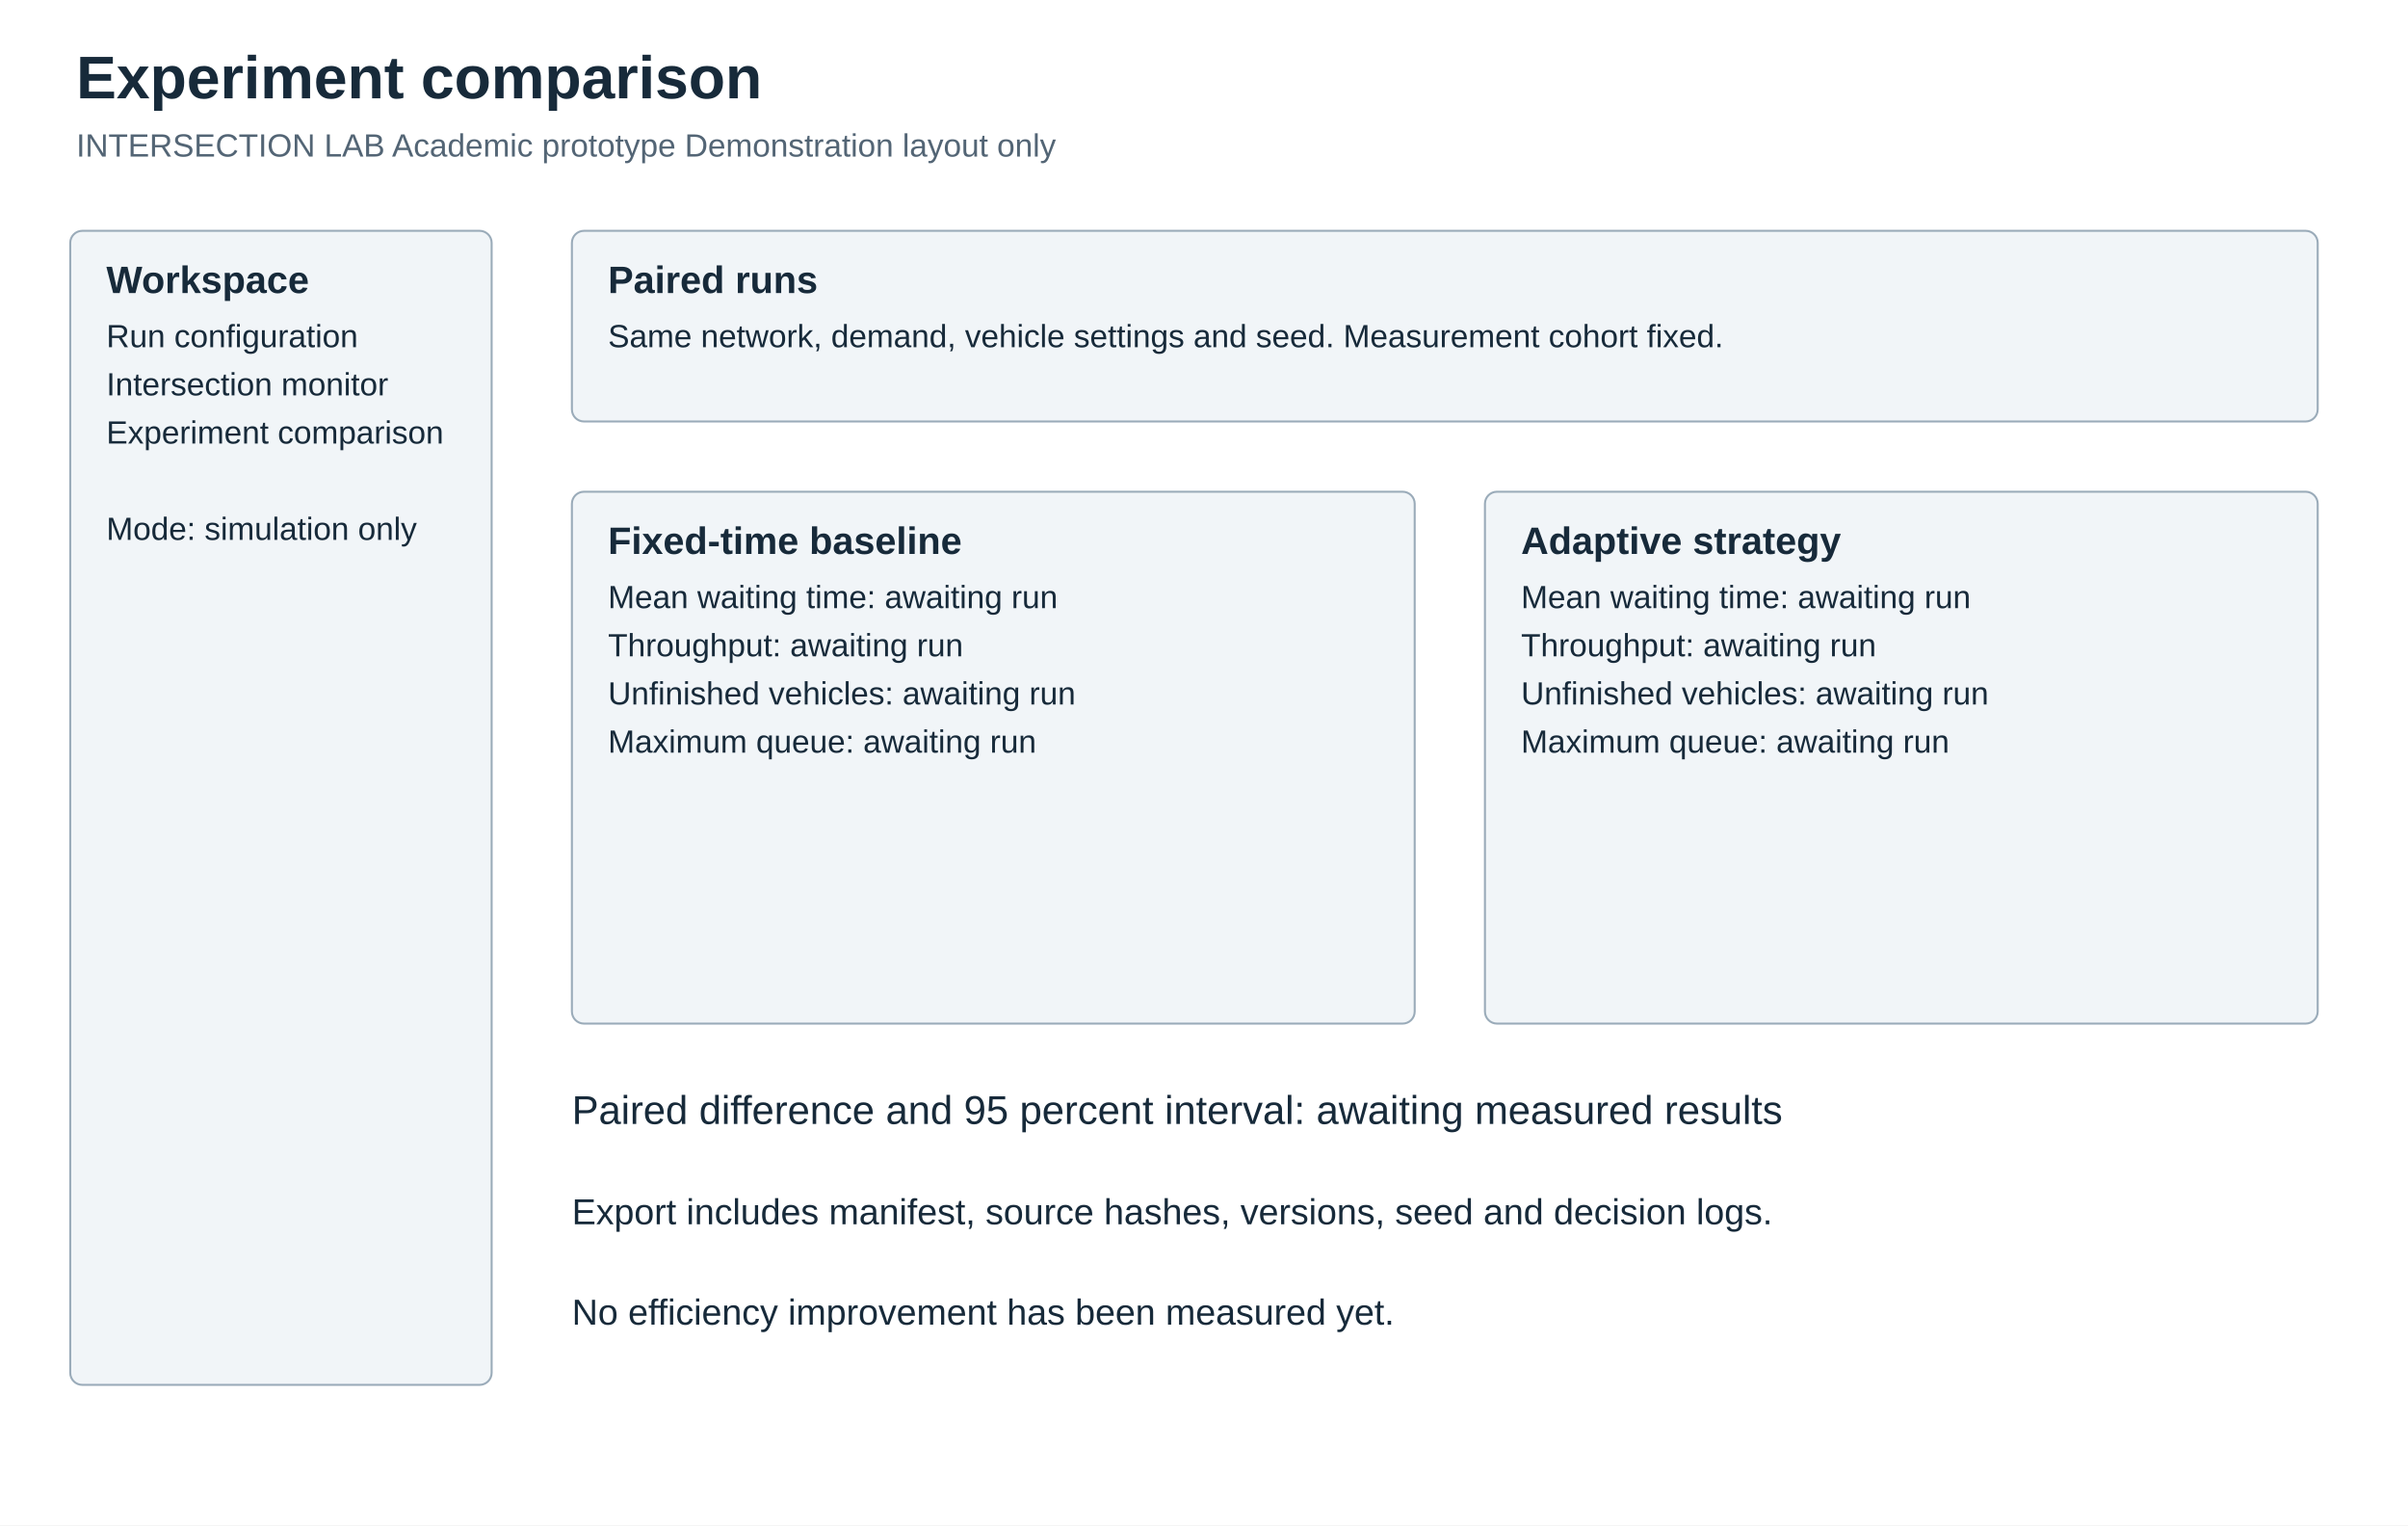
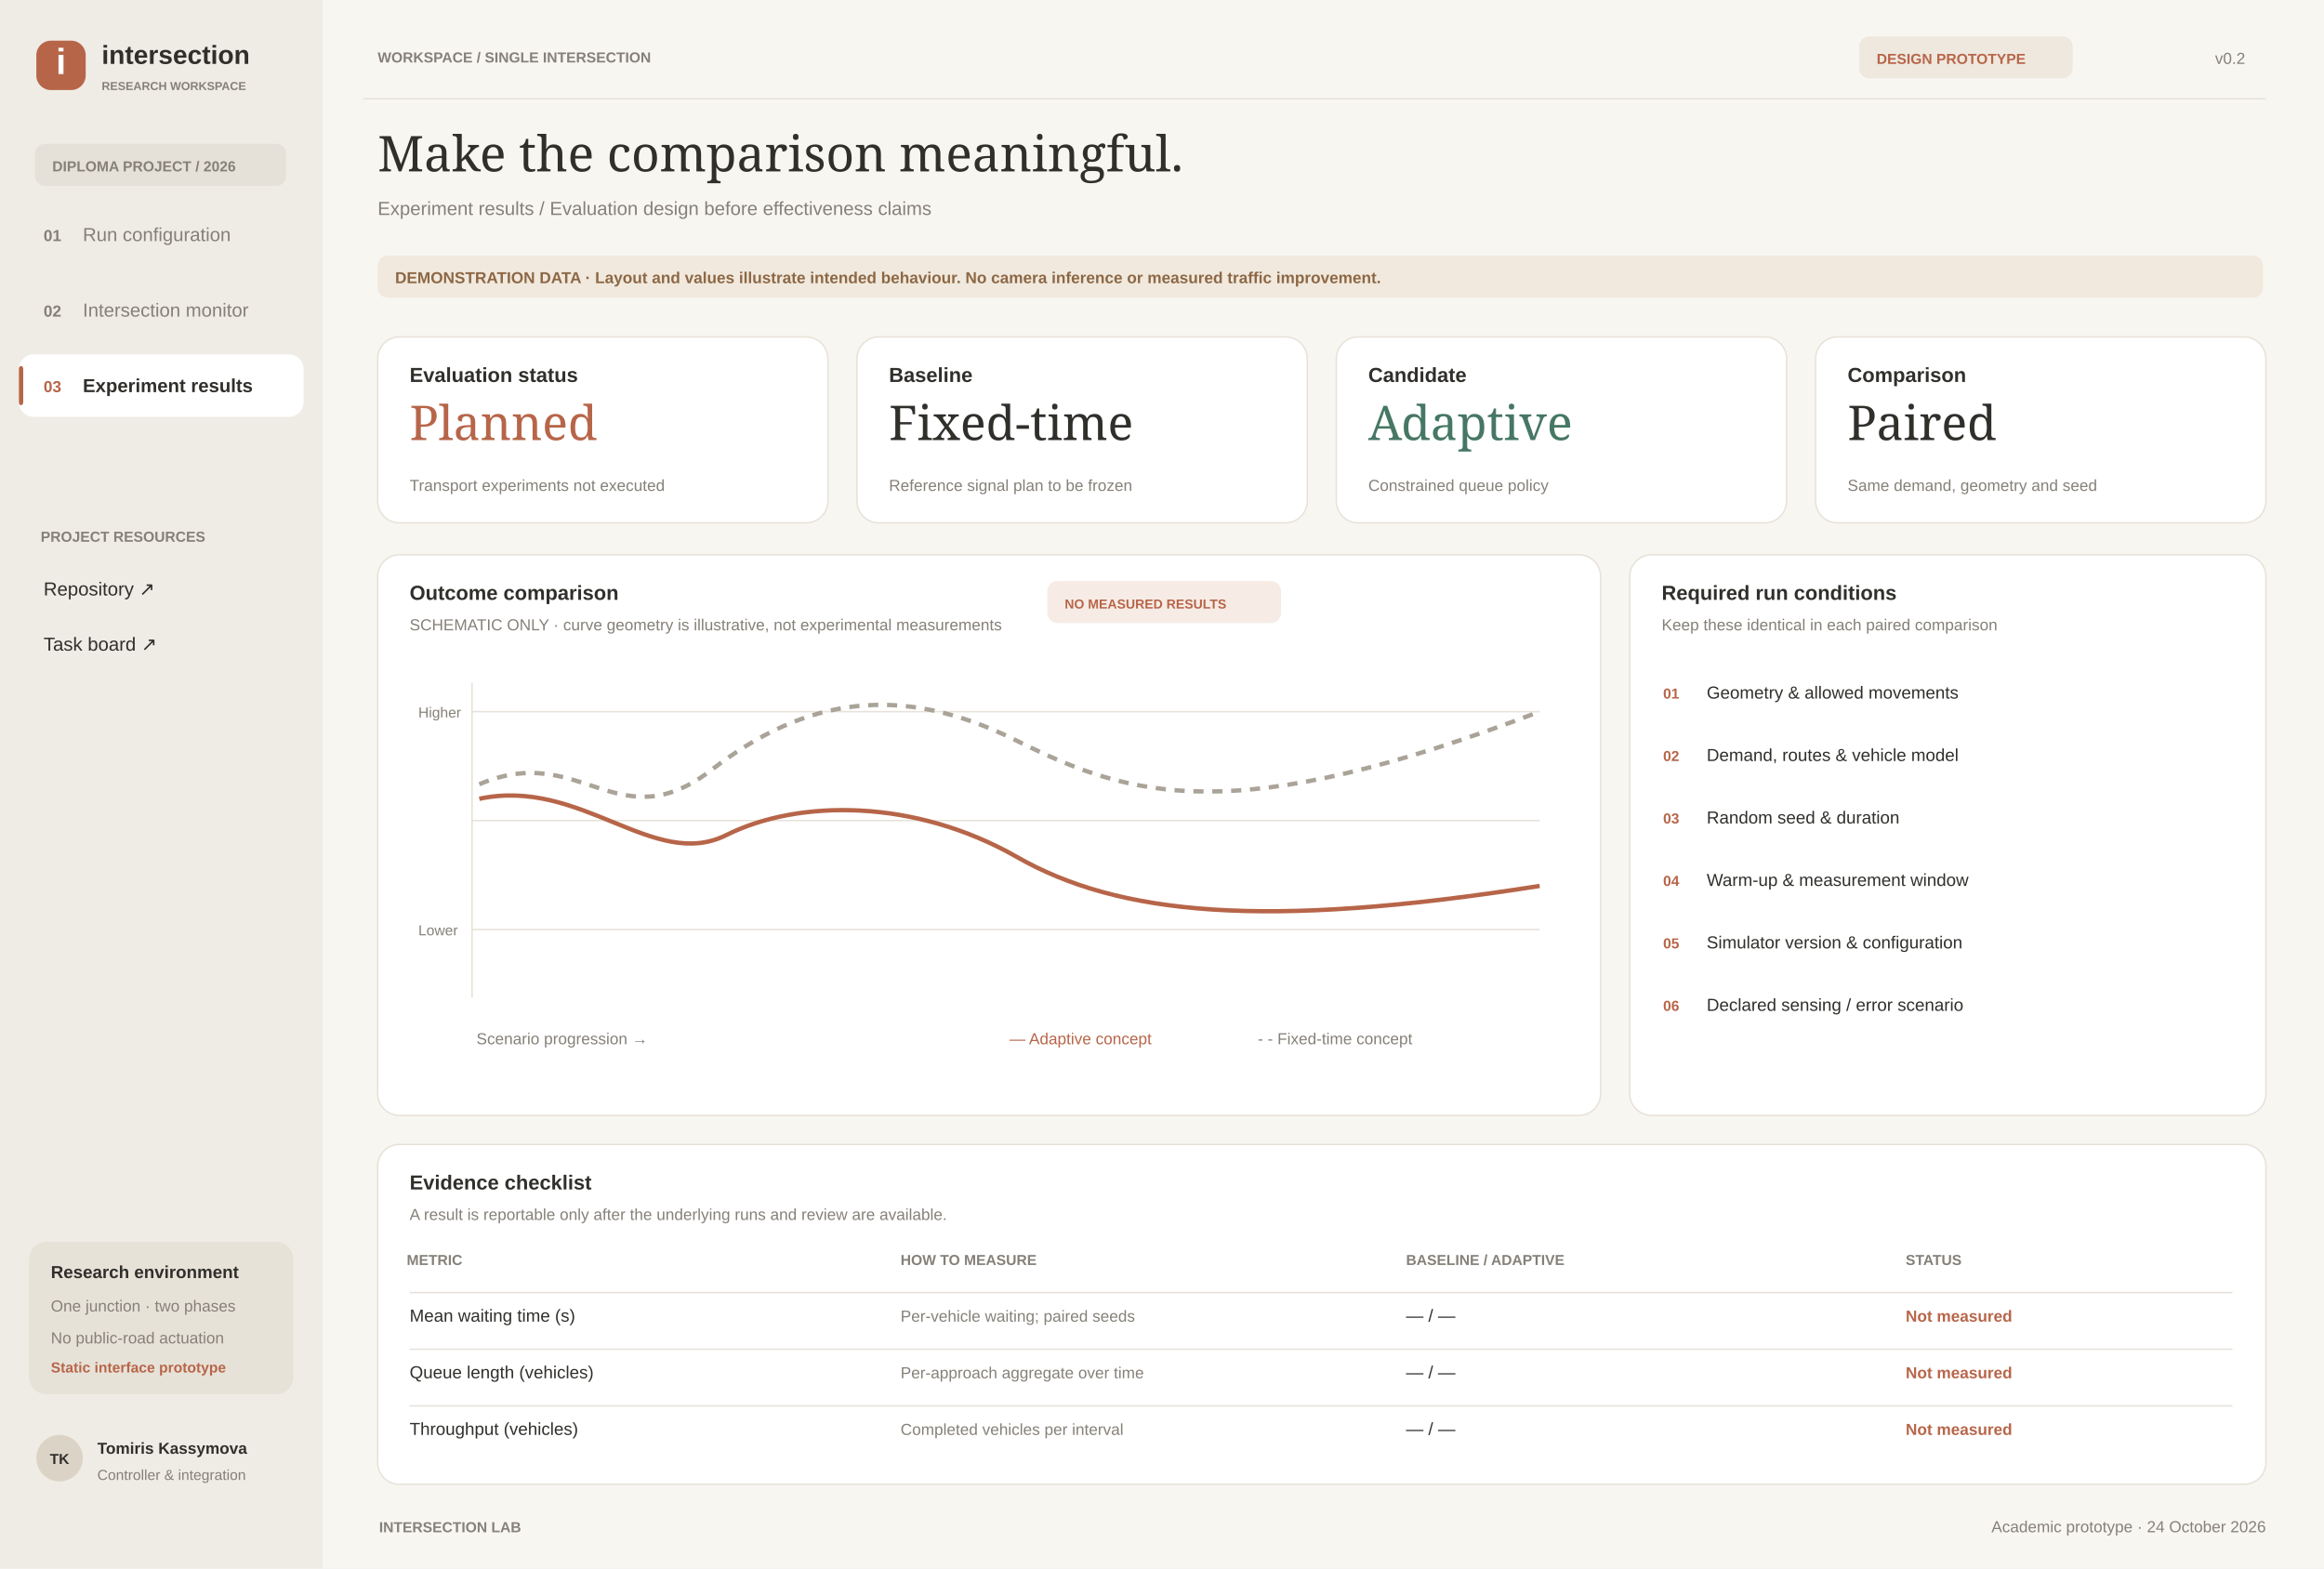
- <svg xmlns="http://www.w3.org/2000/svg" width="1200" height="760" viewBox="0 0 1200 760">
+ <svg xmlns="http://www.w3.org/2000/svg" width="1600" height="1080" viewBox="0 0 1600 1080" style="max-width:100%;height:auto;display:block">
  <defs>
-     <marker id="arrow" markerWidth="10" markerHeight="10" refX="9" refY="3" orient="auto">
-       <path d="M0,0 L0,6 L9,3 z" fill="#526475" />
-     </marker>
+     <pattern id="grid" width="24" height="24" patternUnits="userSpaceOnUse">
+       <circle cx="1" cy="1" r="1" fill="#DDD8CE" />
+     </pattern>
  </defs>
-   <rect width="100%" height="100%" fill="white" />
-   <text x="38" y="49" font-family="Arial,sans-serif" font-size="30" fill="#172a3a" font-weight="bold" text-anchor="start">Experiment comparison</text>
-   <text x="38" y="78" font-family="Arial,sans-serif" font-size="16" fill="#536575" font-weight="normal" text-anchor="start">INTERSECTION LAB     Academic prototype     Demonstration layout only</text>
-   <rect x="35" y="115" width="210" height="575" rx="6" fill="#f1f5f8" stroke="#9aabb9" />
-   <text x="53" y="146" font-family="Arial,sans-serif" font-size="19" fill="#172a3a" font-weight="bold" text-anchor="start">Workspace</text>
-   <text x="53" y="173" font-family="Arial,sans-serif" font-size="16" fill="#172a3a" font-weight="normal" text-anchor="start">Run configuration</text>
-   <text x="53" y="197" font-family="Arial,sans-serif" font-size="16" fill="#172a3a" font-weight="normal" text-anchor="start">Intersection monitor</text>
-   <text x="53" y="221" font-family="Arial,sans-serif" font-size="16" fill="#172a3a" font-weight="normal" text-anchor="start">Experiment comparison</text>
-   <text x="53" y="245" font-family="Arial,sans-serif" font-size="16" fill="#172a3a" font-weight="normal" text-anchor="start" />
-   <text x="53" y="269" font-family="Arial,sans-serif" font-size="16" fill="#172a3a" font-weight="normal" text-anchor="start">Mode: simulation only</text>
-   <rect x="285" y="115" width="870" height="95" rx="6" fill="#f1f5f8" stroke="#9aabb9" />
-   <text x="303" y="146" font-family="Arial,sans-serif" font-size="19" fill="#172a3a" font-weight="bold" text-anchor="start">Paired runs</text>
-   <text x="303" y="173" font-family="Arial,sans-serif" font-size="16" fill="#172a3a" font-weight="normal" text-anchor="start">Same network, demand, vehicle settings and seed. Measurement cohort fixed.</text>
-   <rect x="285" y="245" width="420" height="265" rx="6" fill="#f1f5f8" stroke="#9aabb9" />
-   <text x="303" y="276" font-family="Arial,sans-serif" font-size="19" fill="#172a3a" font-weight="bold" text-anchor="start">Fixed-time baseline</text>
-   <text x="303" y="303" font-family="Arial,sans-serif" font-size="16" fill="#172a3a" font-weight="normal" text-anchor="start">Mean waiting time: awaiting run</text>
-   <text x="303" y="327" font-family="Arial,sans-serif" font-size="16" fill="#172a3a" font-weight="normal" text-anchor="start">Throughput: awaiting run</text>
-   <text x="303" y="351" font-family="Arial,sans-serif" font-size="16" fill="#172a3a" font-weight="normal" text-anchor="start">Unfinished vehicles: awaiting run</text>
-   <text x="303" y="375" font-family="Arial,sans-serif" font-size="16" fill="#172a3a" font-weight="normal" text-anchor="start">Maximum queue: awaiting run</text>
-   <rect x="740" y="245" width="415" height="265" rx="6" fill="#f1f5f8" stroke="#9aabb9" />
-   <text x="758" y="276" font-family="Arial,sans-serif" font-size="19" fill="#172a3a" font-weight="bold" text-anchor="start">Adaptive strategy</text>
-   <text x="758" y="303" font-family="Arial,sans-serif" font-size="16" fill="#172a3a" font-weight="normal" text-anchor="start">Mean waiting time: awaiting run</text>
-   <text x="758" y="327" font-family="Arial,sans-serif" font-size="16" fill="#172a3a" font-weight="normal" text-anchor="start">Throughput: awaiting run</text>
-   <text x="758" y="351" font-family="Arial,sans-serif" font-size="16" fill="#172a3a" font-weight="normal" text-anchor="start">Unfinished vehicles: awaiting run</text>
-   <text x="758" y="375" font-family="Arial,sans-serif" font-size="16" fill="#172a3a" font-weight="normal" text-anchor="start">Maximum queue: awaiting run</text>
-   <text x="285" y="560" font-family="Arial,sans-serif" font-size="20" fill="#172a3a" font-weight="normal" text-anchor="start">Paired difference and 95 percent interval: awaiting measured results</text>
-   <text x="285" y="610" font-family="Arial,sans-serif" font-size="18" fill="#172a3a" font-weight="normal" text-anchor="start">Export includes manifest, source hashes, versions, seed and decision logs.</text>
-   <text x="285" y="660" font-family="Arial,sans-serif" font-size="18" fill="#172a3a" font-weight="normal" text-anchor="start">No efficiency improvement has been measured yet.</text>
+   <rect x="0" y="0" width="1600" height="1080" rx="0" fill="#F8F6F1" />
+   <rect x="0" y="0" width="222" height="1080" rx="0" fill="#EFECE5" />
+   <rect x="25" y="28" width="34" height="34" rx="10" fill="#B76549" />
+   <text x="42" y="51" font-family="Arial,sans-serif" font-size="25" fill="#FFFFFF" font-weight="600" text-anchor="middle">i</text>
+   <text x="70" y="44" font-family="Arial,sans-serif" font-size="18" fill="#302F2B" font-weight="600" text-anchor="start">intersection</text>
+   <text x="70" y="62" font-family="Arial,sans-serif" font-size="8" fill="#858078" font-weight="600" text-anchor="start">RESEARCH WORKSPACE</text>
+   <rect x="24" y="99" width="173" height="29" rx="7" fill="#E6E1D8" />
+   <text x="36" y="118" font-family="Arial,sans-serif" font-size="10" fill="#858078" font-weight="600" text-anchor="start">DIPLOMA PROJECT  /  2026</text>
+   <a href="01-configuration.svg">
+     <text x="30" y="166" font-family="Arial,sans-serif" font-size="11" fill="#858078" font-weight="600" text-anchor="start">01</text>
+     <text x="57" y="166" font-family="Arial,sans-serif" font-size="13" fill="#858078" font-weight="400" text-anchor="start">Run configuration</text>
+   </a>
+   <a href="02-monitor.svg">
+     <text x="30" y="218" font-family="Arial,sans-serif" font-size="11" fill="#858078" font-weight="600" text-anchor="start">02</text>
+     <text x="57" y="218" font-family="Arial,sans-serif" font-size="13" fill="#858078" font-weight="400" text-anchor="start">Intersection monitor</text>
+   </a>
+   <a href="03-comparison.svg">
+     <rect x="13" y="244" width="196" height="43" rx="10" fill="#FFFFFF" />
+     <rect x="13" y="252" width="3" height="27" rx="2" fill="#B76549" />
+     <text x="30" y="270" font-family="Arial,sans-serif" font-size="11" fill="#B76549" font-weight="600" text-anchor="start">03</text>
+     <text x="57" y="270" font-family="Arial,sans-serif" font-size="13" fill="#302F2B" font-weight="600" text-anchor="start">Experiment results</text>
+   </a>
+   <text x="28" y="373" font-family="Arial,sans-serif" font-size="10" fill="#858078" font-weight="600" text-anchor="start">PROJECT RESOURCES</text>
+   <a href="https://github.com/Tompi-dev/intelligent-intersection-management" target="_blank">
+     <text x="30" y="410" font-family="Arial,sans-serif" font-size="13" fill="#302F2B" font-weight="400" text-anchor="start">Repository ↗</text>
+   </a>
+   <a href="https://tomiris.youtrack.cloud/projects/IIM/issues" target="_blank">
+     <text x="30" y="448" font-family="Arial,sans-serif" font-size="13" fill="#302F2B" font-weight="400" text-anchor="start">Task board ↗</text>
+   </a>
+   <rect x="20" y="855" width="182" height="105" rx="12" fill="#E7E2D8" />
+   <text x="35" y="880" font-family="Arial,sans-serif" font-size="12" fill="#302F2B" font-weight="600" text-anchor="start">Research environment</text>
+   <text x="35" y="903" font-family="Arial,sans-serif" font-size="11" fill="#858078" font-weight="400" text-anchor="start">One junction · two phases</text>
+   <text x="35" y="925" font-family="Arial,sans-serif" font-size="11" fill="#858078" font-weight="400" text-anchor="start">No public-road actuation</text>
+   <text x="35" y="945" font-family="Arial,sans-serif" font-size="10" fill="#B76549" font-weight="600" text-anchor="start">Static interface prototype</text>
+   <circle cx="41" cy="1004" r="16" fill="#DCD3C7" />
+   <text x="41" y="1008" font-family="Arial,sans-serif" font-size="10" fill="#302F2B" font-weight="600" text-anchor="middle">TK</text>
+   <text x="67" y="1001" font-family="Arial,sans-serif" font-size="11" fill="#302F2B" font-weight="600" text-anchor="start">Tomiris Kassymova</text>
+   <text x="67" y="1019" font-family="Arial,sans-serif" font-size="10" fill="#858078" font-weight="400" text-anchor="start">Controller &amp; integration</text>
+   <text x="260" y="43" font-family="Arial,sans-serif" font-size="10" fill="#858078" font-weight="600" text-anchor="start">WORKSPACE   /   SINGLE INTERSECTION</text>
+   <rect x="1280" y="25" width="147" height="29" rx="7" fill="#EFE8DE" />
+   <text x="1292" y="44" font-family="Arial,sans-serif" font-size="10" fill="#B76549" font-weight="600" text-anchor="start">DESIGN PROTOTYPE</text>
+   <text x="1525" y="44" font-family="Arial,sans-serif" font-size="11" fill="#858078" font-weight="400" text-anchor="start">v0.2</text>
+   <line x1="250" y1="68" x2="1560" y2="68" stroke="#E7E2D9" />
+   <text x="260" y="118" font-family="Georgia,serif" font-size="34" fill="#302F2B" font-weight="400" text-anchor="start">Make the comparison meaningful.</text>
+   <text x="260" y="148" font-family="Arial,sans-serif" font-size="13" fill="#858078" font-weight="400" text-anchor="start">Experiment results  /  Evaluation design before effectiveness claims</text>
+   <rect x="260" y="176" width="1298" height="29" rx="7" fill="#F1E9DD" />
+   <text x="272" y="195" font-family="Arial,sans-serif" font-size="11" fill="#8C6745" font-weight="600" text-anchor="start">DEMONSTRATION DATA · Layout and values illustrate intended behaviour. No camera inference or measured traffic improvement.</text>
+   <text x="261" y="1055" font-family="Arial,sans-serif" font-size="10" fill="#858078" font-weight="600" text-anchor="start">INTERSECTION LAB</text>
+   <text x="1560" y="1055" font-family="Arial,sans-serif" font-size="11" fill="#858078" font-weight="400" text-anchor="end">Academic prototype · 24 October 2026</text>
+   <rect x="260" y="232" width="310" height="128" rx="15" fill="#FFFFFF" stroke="#E7E2D9" />
+   <text x="282" y="263" font-family="Arial,sans-serif" font-size="14" fill="#302F2B" font-weight="600" text-anchor="start">Evaluation status</text>
+   <text x="282" y="303" font-family="Georgia,serif" font-size="33" fill="#B76549" font-weight="400" text-anchor="start">Planned</text>
+   <text x="382" y="301" font-family="Arial,sans-serif" font-size="12" fill="#858078" font-weight="400" text-anchor="start" />
+   <text x="282" y="338" font-family="Arial,sans-serif" font-size="11" fill="#858078" font-weight="400" text-anchor="start">Transport experiments not executed</text>
+   <rect x="590" y="232" width="310" height="128" rx="15" fill="#FFFFFF" stroke="#E7E2D9" />
+   <text x="612" y="263" font-family="Arial,sans-serif" font-size="14" fill="#302F2B" font-weight="600" text-anchor="start">Baseline</text>
+   <text x="612" y="303" font-family="Georgia,serif" font-size="33" fill="#302F2B" font-weight="400" text-anchor="start">Fixed-time</text>
+   <text x="712" y="301" font-family="Arial,sans-serif" font-size="12" fill="#858078" font-weight="400" text-anchor="start" />
+   <text x="612" y="338" font-family="Arial,sans-serif" font-size="11" fill="#858078" font-weight="400" text-anchor="start">Reference signal plan to be frozen</text>
+   <rect x="920" y="232" width="310" height="128" rx="15" fill="#FFFFFF" stroke="#E7E2D9" />
+   <text x="942" y="263" font-family="Arial,sans-serif" font-size="14" fill="#302F2B" font-weight="600" text-anchor="start">Candidate</text>
+   <text x="942" y="303" font-family="Georgia,serif" font-size="33" fill="#467764" font-weight="400" text-anchor="start">Adaptive</text>
+   <text x="1042" y="301" font-family="Arial,sans-serif" font-size="12" fill="#858078" font-weight="400" text-anchor="start" />
+   <text x="942" y="338" font-family="Arial,sans-serif" font-size="11" fill="#858078" font-weight="400" text-anchor="start">Constrained queue policy</text>
+   <rect x="1250" y="232" width="310" height="128" rx="15" fill="#FFFFFF" stroke="#E7E2D9" />
+   <text x="1272" y="263" font-family="Arial,sans-serif" font-size="14" fill="#302F2B" font-weight="600" text-anchor="start">Comparison</text>
+   <text x="1272" y="303" font-family="Georgia,serif" font-size="33" fill="#302F2B" font-weight="400" text-anchor="start">Paired</text>
+   <text x="1372" y="301" font-family="Arial,sans-serif" font-size="12" fill="#858078" font-weight="400" text-anchor="start" />
+   <text x="1272" y="338" font-family="Arial,sans-serif" font-size="11" fill="#858078" font-weight="400" text-anchor="start">Same demand, geometry and seed</text>
+   <rect x="260" y="382" width="842" height="386" rx="15" fill="#FFFFFF" stroke="#E7E2D9" />
+   <text x="282" y="413" font-family="Arial,sans-serif" font-size="14" fill="#302F2B" font-weight="600" text-anchor="start">Outcome comparison</text>
+   <text x="282" y="434" font-family="Arial,sans-serif" font-size="11" fill="#858078" font-weight="400" text-anchor="start">SCHEMATIC ONLY · curve geometry is illustrative, not experimental measurements</text>
+   <line x1="325" y1="490" x2="1060" y2="490" stroke="#E7E2D9" />
+   <text x="288" y="494" font-family="Arial,sans-serif" font-size="10" fill="#858078" font-weight="400" text-anchor="start">Higher</text>
+   <line x1="325" y1="565" x2="1060" y2="565" stroke="#E7E2D9" />
+   <text x="288" y="569" font-family="Arial,sans-serif" font-size="10" fill="#858078" font-weight="400" text-anchor="start" />
+   <line x1="325" y1="640" x2="1060" y2="640" stroke="#E7E2D9" />
+   <text x="288" y="644" font-family="Arial,sans-serif" font-size="10" fill="#858078" font-weight="400" text-anchor="start">Lower</text>
+   <line x1="325" y1="470" x2="325" y2="687" stroke="#E7E2D9" />
+   <text x="328" y="719" font-family="Arial,sans-serif" font-size="11" fill="#858078" font-weight="400" text-anchor="start">Scenario progression →</text>
+   <path d="M330 540 C400 510 425 580 490 530 S620 470 700 510 S850 570 1060 490" fill="none" stroke="#AAA398" stroke-width="3" stroke-dasharray="7 6" />
+   <path d="M330 550 C400 535 450 600 500 575 S630 550 700 590 S870 640 1060 610" fill="none" stroke="#B76549" stroke-width="3" />
+   <rect x="721" y="400" width="161" height="29" rx="7" fill="#F6ECE5" />
+   <text x="733" y="419" font-family="Arial,sans-serif" font-size="9" fill="#B76549" font-weight="600" text-anchor="start">NO MEASURED RESULTS</text>
+   <text x="695" y="719" font-family="Arial,sans-serif" font-size="11" fill="#B76549" font-weight="400" text-anchor="start">— Adaptive concept</text>
+   <text x="866" y="719" font-family="Arial,sans-serif" font-size="11" fill="#858078" font-weight="400" text-anchor="start">- - Fixed-time concept</text>
+   <rect x="1122" y="382" width="438" height="386" rx="15" fill="#FFFFFF" stroke="#E7E2D9" />
+   <text x="1144" y="413" font-family="Arial,sans-serif" font-size="14" fill="#302F2B" font-weight="600" text-anchor="start">Required run conditions</text>
+   <text x="1144" y="434" font-family="Arial,sans-serif" font-size="11" fill="#858078" font-weight="400" text-anchor="start">Keep these identical in each paired comparison</text>
+   <text x="1145" y="481" font-family="Arial,sans-serif" font-size="10" fill="#B76549" font-weight="600" text-anchor="start">01</text>
+   <text x="1175" y="481" font-family="Arial,sans-serif" font-size="12" fill="#302F2B" font-weight="400" text-anchor="start">Geometry &amp; allowed movements</text>
+   <text x="1145" y="524" font-family="Arial,sans-serif" font-size="10" fill="#B76549" font-weight="600" text-anchor="start">02</text>
+   <text x="1175" y="524" font-family="Arial,sans-serif" font-size="12" fill="#302F2B" font-weight="400" text-anchor="start">Demand, routes &amp; vehicle model</text>
+   <text x="1145" y="567" font-family="Arial,sans-serif" font-size="10" fill="#B76549" font-weight="600" text-anchor="start">03</text>
+   <text x="1175" y="567" font-family="Arial,sans-serif" font-size="12" fill="#302F2B" font-weight="400" text-anchor="start">Random seed &amp; duration</text>
+   <text x="1145" y="610" font-family="Arial,sans-serif" font-size="10" fill="#B76549" font-weight="600" text-anchor="start">04</text>
+   <text x="1175" y="610" font-family="Arial,sans-serif" font-size="12" fill="#302F2B" font-weight="400" text-anchor="start">Warm-up &amp; measurement window</text>
+   <text x="1145" y="653" font-family="Arial,sans-serif" font-size="10" fill="#B76549" font-weight="600" text-anchor="start">05</text>
+   <text x="1175" y="653" font-family="Arial,sans-serif" font-size="12" fill="#302F2B" font-weight="400" text-anchor="start">Simulator version &amp; configuration</text>
+   <text x="1145" y="696" font-family="Arial,sans-serif" font-size="10" fill="#B76549" font-weight="600" text-anchor="start">06</text>
+   <text x="1175" y="696" font-family="Arial,sans-serif" font-size="12" fill="#302F2B" font-weight="400" text-anchor="start">Declared sensing / error scenario</text>
+   <rect x="260" y="788" width="1300" height="234" rx="15" fill="#FFFFFF" stroke="#E7E2D9" />
+   <text x="282" y="819" font-family="Arial,sans-serif" font-size="14" fill="#302F2B" font-weight="600" text-anchor="start">Evidence checklist</text>
+   <text x="282" y="840" font-family="Arial,sans-serif" font-size="11" fill="#858078" font-weight="400" text-anchor="start">A result is reportable only after the underlying runs and review are available.</text>
+   <text x="280" y="871" font-family="Arial,sans-serif" font-size="10" fill="#858078" font-weight="600" text-anchor="start">METRIC</text>
+   <text x="620" y="871" font-family="Arial,sans-serif" font-size="10" fill="#858078" font-weight="600" text-anchor="start">HOW TO MEASURE</text>
+   <text x="968" y="871" font-family="Arial,sans-serif" font-size="10" fill="#858078" font-weight="600" text-anchor="start">BASELINE / ADAPTIVE</text>
+   <text x="1312" y="871" font-family="Arial,sans-serif" font-size="10" fill="#858078" font-weight="600" text-anchor="start">STATUS</text>
+   <line x1="282" y1="890" x2="1537" y2="890" stroke="#E7E2D9" />
+   <text x="282" y="910" font-family="Arial,sans-serif" font-size="12" fill="#302F2B" font-weight="400" text-anchor="start">Mean waiting time (s)</text>
+   <text x="620" y="910" font-family="Arial,sans-serif" font-size="11" fill="#858078" font-weight="400" text-anchor="start">Per-vehicle waiting; paired seeds</text>
+   <text x="968" y="910" font-family="Arial,sans-serif" font-size="12" fill="#302F2B" font-weight="400" text-anchor="start">— / —</text>
+   <text x="1312" y="910" font-family="Arial,sans-serif" font-size="11" fill="#B76549" font-weight="600" text-anchor="start">Not measured</text>
+   <line x1="282" y1="929" x2="1537" y2="929" stroke="#E7E2D9" />
+   <text x="282" y="949" font-family="Arial,sans-serif" font-size="12" fill="#302F2B" font-weight="400" text-anchor="start">Queue length (vehicles)</text>
+   <text x="620" y="949" font-family="Arial,sans-serif" font-size="11" fill="#858078" font-weight="400" text-anchor="start">Per-approach aggregate over time</text>
+   <text x="968" y="949" font-family="Arial,sans-serif" font-size="12" fill="#302F2B" font-weight="400" text-anchor="start">— / —</text>
+   <text x="1312" y="949" font-family="Arial,sans-serif" font-size="11" fill="#B76549" font-weight="600" text-anchor="start">Not measured</text>
+   <line x1="282" y1="968" x2="1537" y2="968" stroke="#E7E2D9" />
+   <text x="282" y="988" font-family="Arial,sans-serif" font-size="12" fill="#302F2B" font-weight="400" text-anchor="start">Throughput (vehicles)</text>
+   <text x="620" y="988" font-family="Arial,sans-serif" font-size="11" fill="#858078" font-weight="400" text-anchor="start">Completed vehicles per interval</text>
+   <text x="968" y="988" font-family="Arial,sans-serif" font-size="12" fill="#302F2B" font-weight="400" text-anchor="start">— / —</text>
+   <text x="1312" y="988" font-family="Arial,sans-serif" font-size="11" fill="#B76549" font-weight="600" text-anchor="start">Not measured</text>
</svg>
